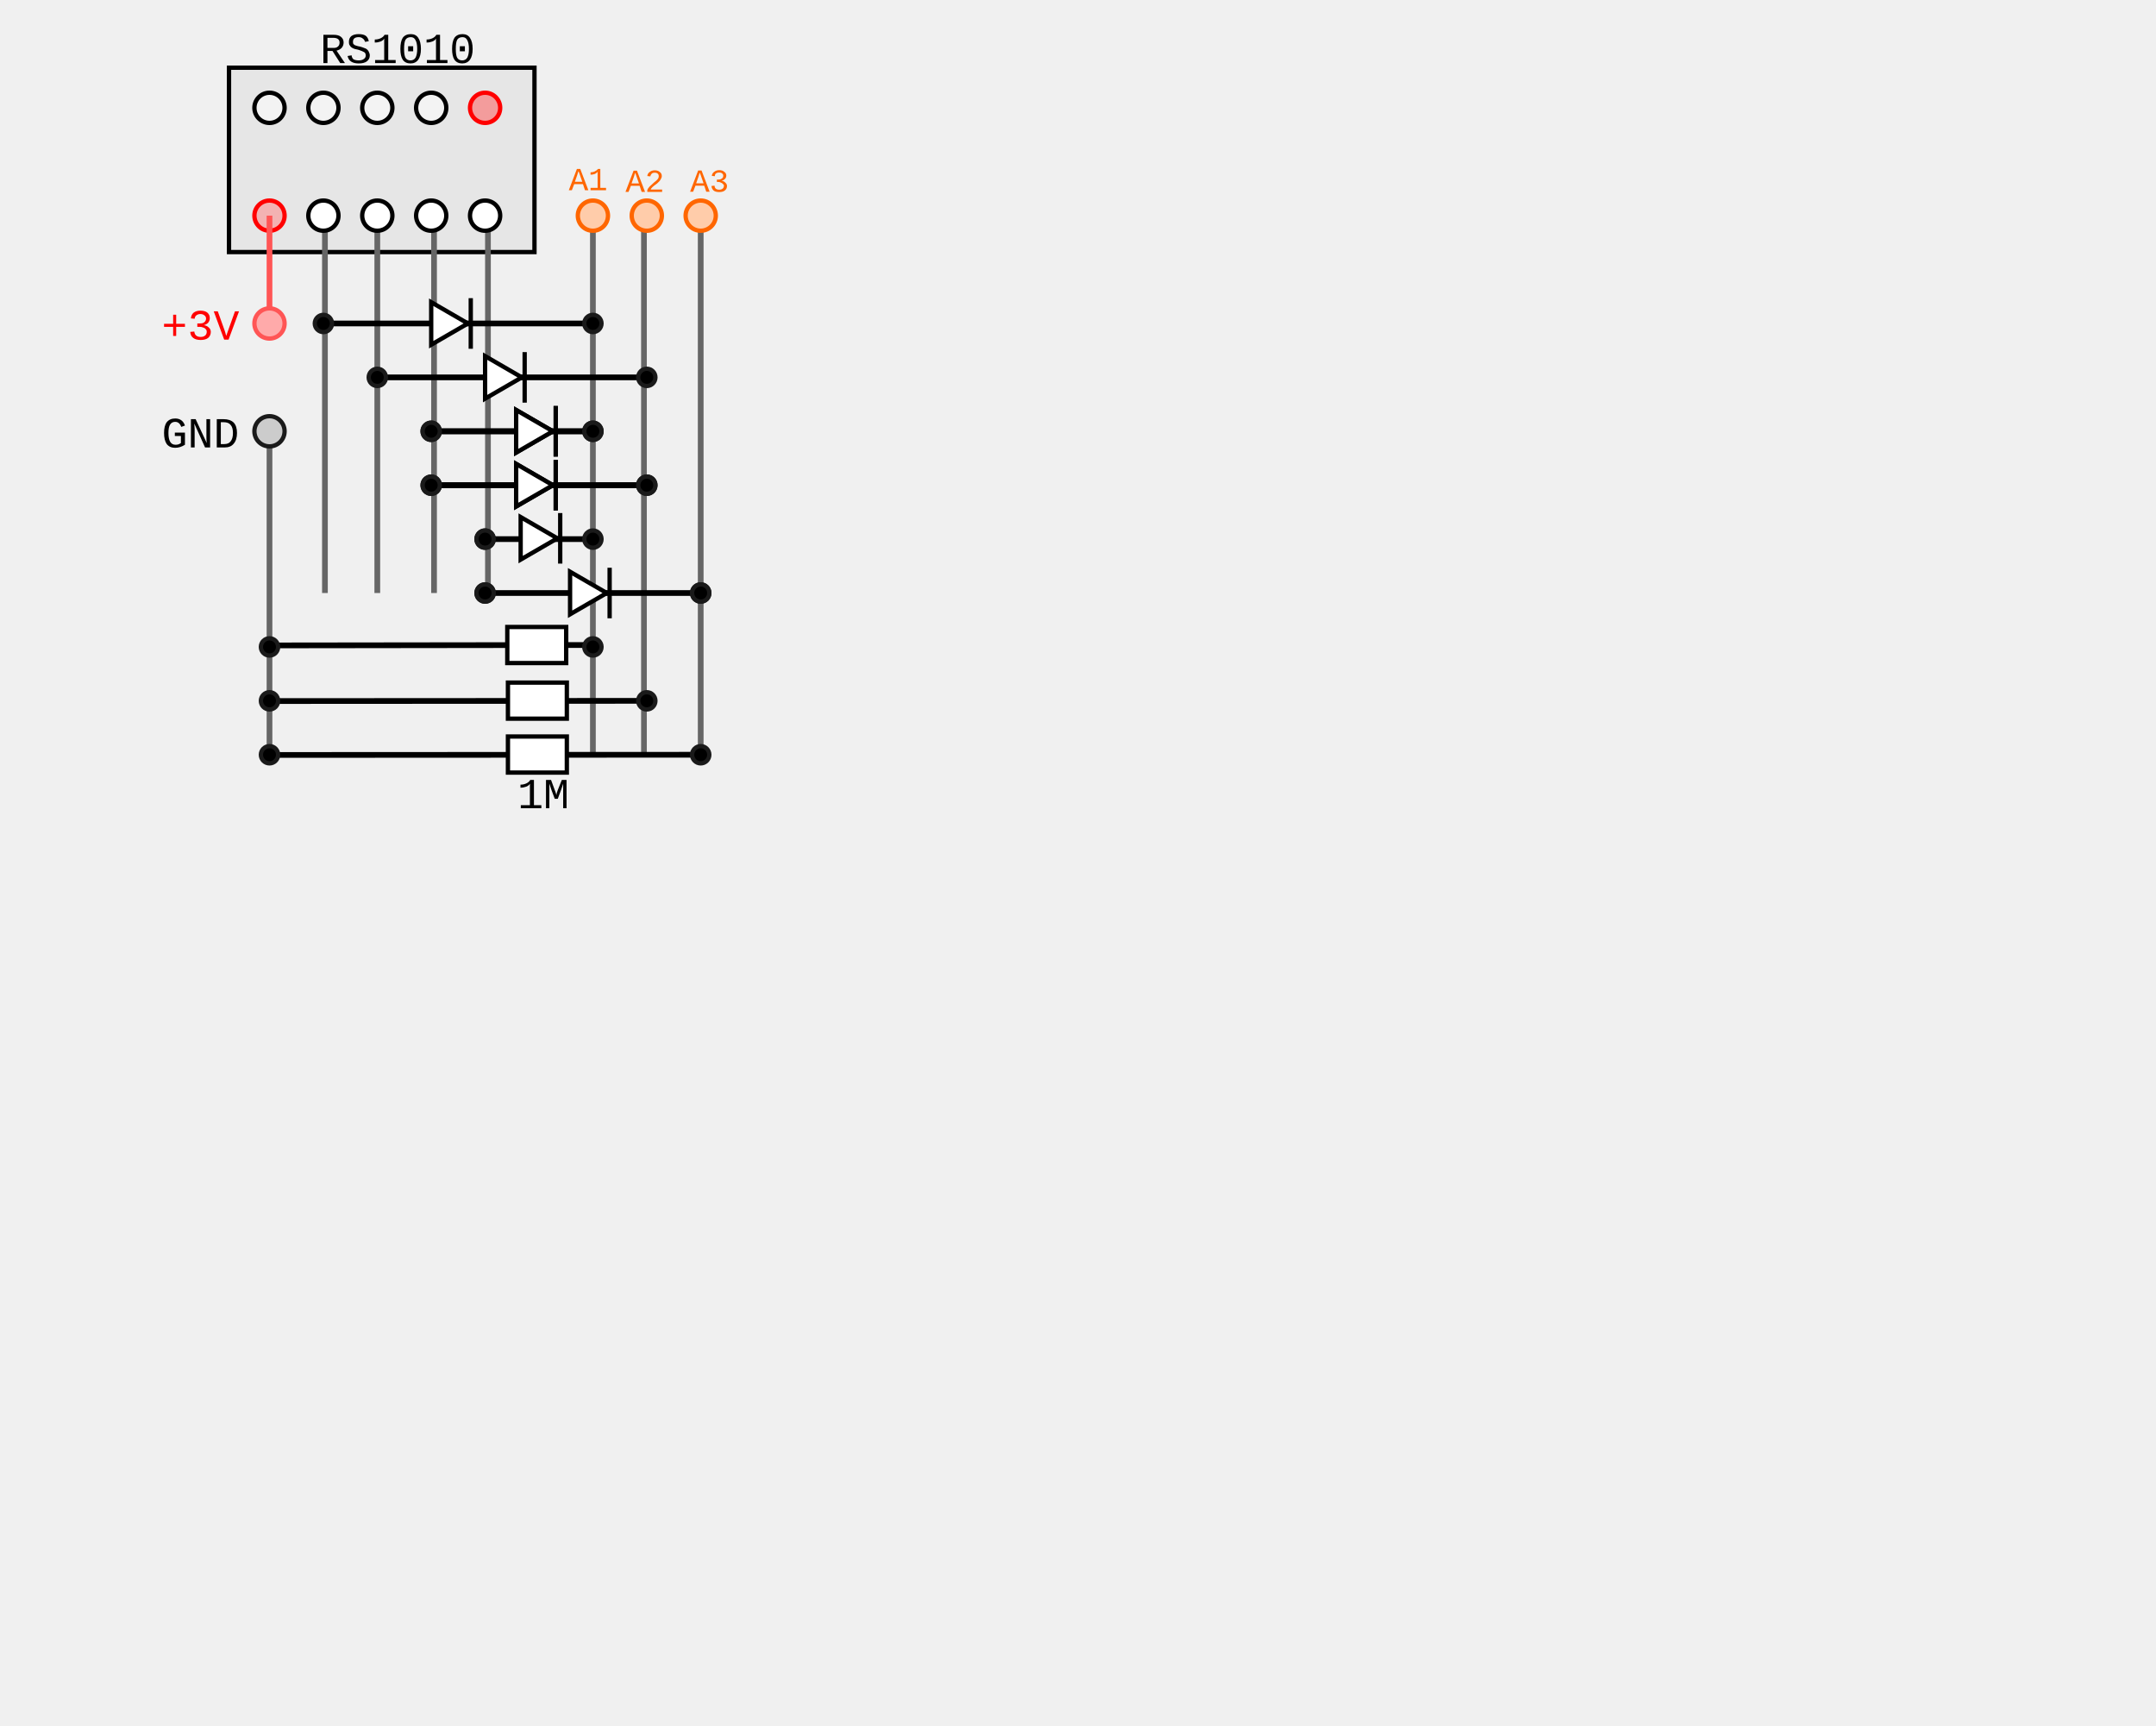
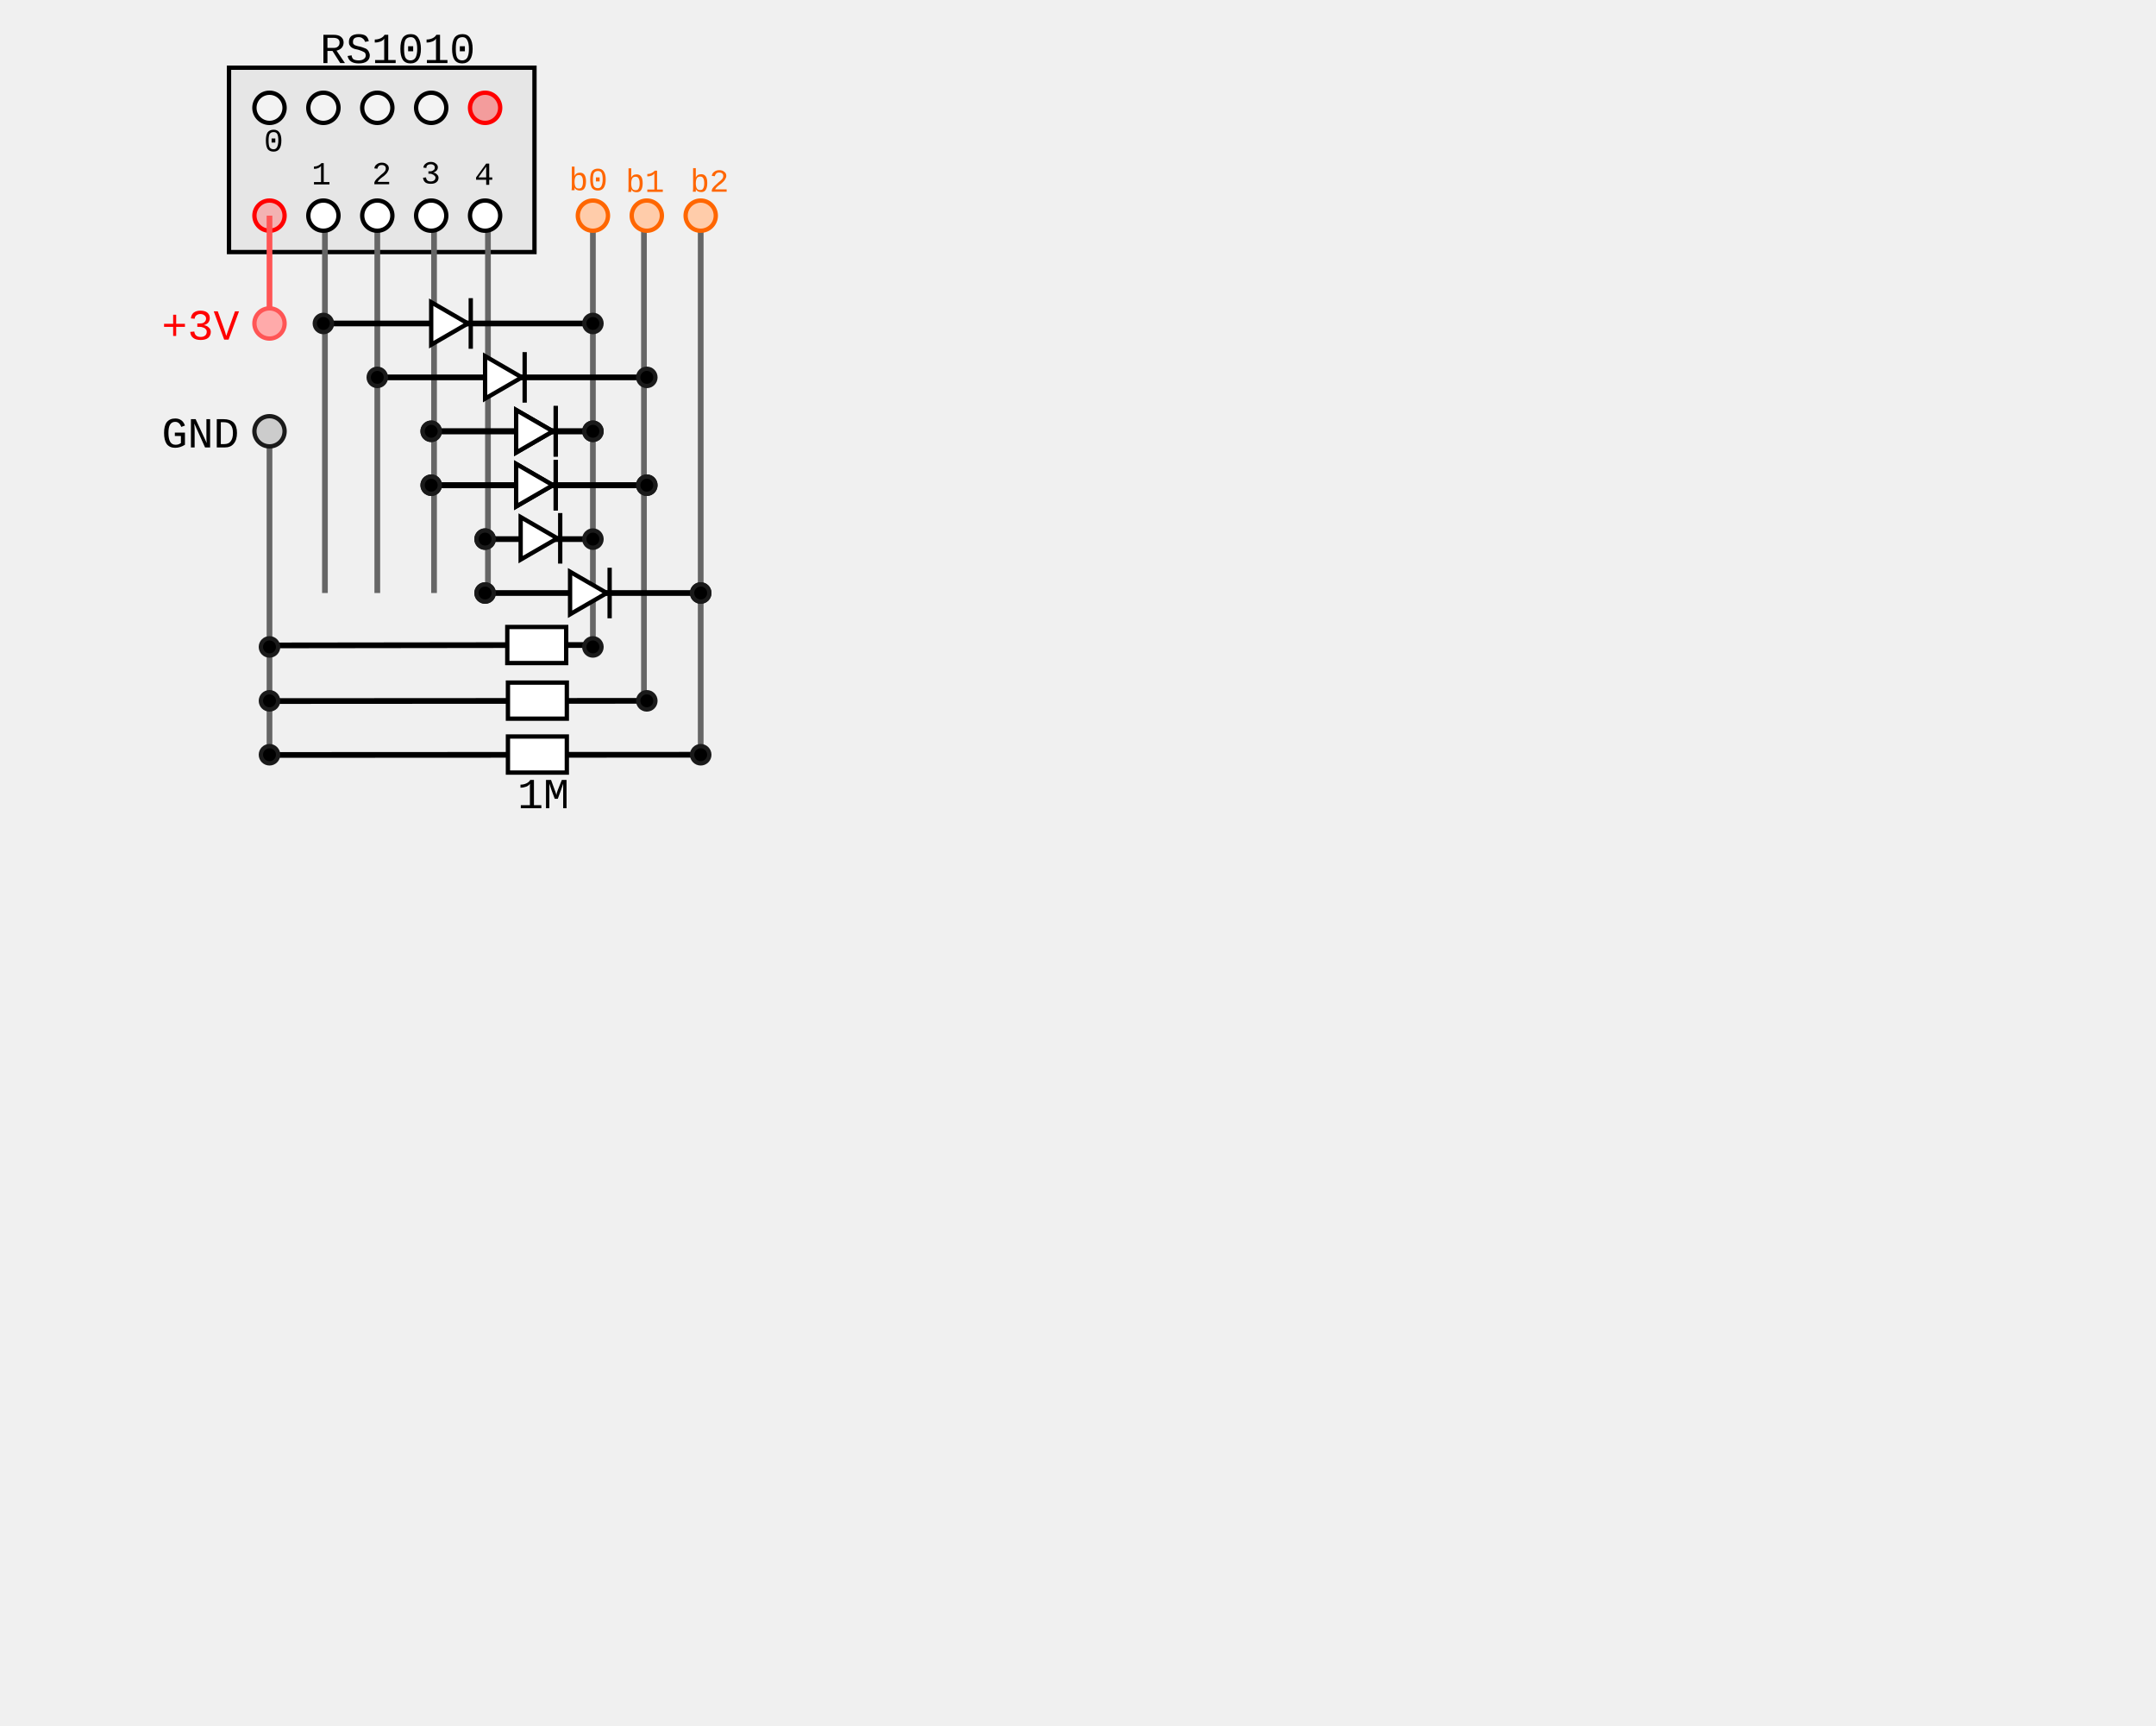
<svg xmlns="http://www.w3.org/2000/svg" width="100mm" height="80mm" viewBox="0 0 100 80" version="1.1" id="svg544">
  <defs id="defs541">
    </defs>
  <g id="layer1">
    <rect style="opacity:1;fill:#e6e6e6;fill-opacity:1;fill-rule:evenodd;stroke:#000000;stroke-width:0.2;stroke-linecap:square;stroke-dasharray:none;stop-color:#000000" id="rect9622" width="14.168" height="8.55" x="10.622" y="3.139" />
    <circle style="opacity:0.998;fill:#ff5555;fill-opacity:0.509;fill-rule:evenodd;stroke:#ff0000;stroke-width:0.2;stroke-linecap:square;stroke-dasharray:none;stop-color:#000000" id="path721" cx="22.5" cy="5" r="0.7" />
    <circle style="opacity:0.998;fill:#ff8080;fill-opacity:0.509;fill-rule:evenodd;stroke:#ff0000;stroke-width:0.2;stroke-linecap:square;stroke-dasharray:none;stop-color:#000000" id="path721-1" cx="12.5" cy="10" r="0.7" />
    <circle style="opacity:0.998;fill:#ffffff;fill-opacity:0.509;fill-rule:evenodd;stroke:#000000;stroke-width:0.2;stroke-linecap:square;stroke-dasharray:none;stop-color:#000000" id="path721-6" cx="15" cy="5" r="0.7" />
    <circle style="opacity:0.998;fill:#ffffff;fill-opacity:0.509;fill-rule:evenodd;stroke:#000000;stroke-width:0.2;stroke-linecap:square;stroke-dasharray:none;stop-color:#000000" id="path721-5" cx="17.5" cy="5" r="0.7" />
    <circle style="opacity:0.998;fill:#ffffff;fill-opacity:0.509;fill-rule:evenodd;stroke:#000000;stroke-width:0.2;stroke-linecap:square;stroke-dasharray:none;stop-color:#000000" id="path721-6-5" cx="20" cy="5" r="0.7" />
    <circle style="opacity:0.998;fill:#ffffff;fill-opacity:0.509;fill-rule:evenodd;stroke:#000000;stroke-width:0.2;stroke-linecap:square;stroke-dasharray:none;stop-color:#000000" id="path721-6-5-2" cx="12.5" cy="5" r="0.7" />
-     <path style="fill:#666666;stroke:#666666;stroke-width:0.265px;stroke-linecap:butt;stroke-linejoin:miter;stroke-opacity:1" d="M 27.5,10 V 35" id="path8501" />
-     <path style="fill:#666666;stroke:#666666;stroke-width:0.265px;stroke-linecap:butt;stroke-linejoin:miter;stroke-opacity:1" d="M 29.868,10 V 35" id="path8501-1" />
+     <path style="fill:#666666;stroke:#666666;stroke-width:0.265px;stroke-linecap:butt;stroke-linejoin:miter;stroke-opacity:1" d="M 27.5,10 V 30" id="path8501" />
+     <path style="fill:#666666;stroke:#666666;stroke-width:0.265px;stroke-linecap:butt;stroke-linejoin:miter;stroke-opacity:1" d="M 29.868,10 V 32.5" id="path8501-1" />
    <path style="fill:#666666;stroke:#666666;stroke-width:0.265px;stroke-linecap:butt;stroke-linejoin:miter;stroke-opacity:1" d="M 32.5,10 V 35" id="path8501-1-8" />
    <path style="fill:#666666;stroke:#666666;stroke-width:0.265px;stroke-linecap:butt;stroke-linejoin:miter;stroke-opacity:1" d="M 15.071,10 V 27.5" id="path8501-7" />
    <path style="fill:#666666;stroke:#666666;stroke-width:0.265px;stroke-linecap:butt;stroke-linejoin:miter;stroke-opacity:1" d="M 12.5,20 V 35" id="path8501-7-6" />
    <path style="fill:#666666;stroke:#ff5555;stroke-width:0.265px;stroke-linecap:butt;stroke-linejoin:miter;stroke-opacity:1" d="m 12.5,10 v 5" id="path8501-7-4" />
    <path style="fill:#666666;stroke:#666666;stroke-width:0.265px;stroke-linecap:butt;stroke-linejoin:miter;stroke-opacity:1" d="M 17.5,10 V 27.5" id="path8501-1-9" />
    <path style="fill:#666666;stroke:#666666;stroke-width:0.265px;stroke-linecap:butt;stroke-linejoin:miter;stroke-opacity:1" d="M 20.132,10 V 27.5" id="path8501-1-8-2" />
    <path style="fill:#666666;stroke:#666666;stroke-width:0.265px;stroke-linecap:butt;stroke-linejoin:miter;stroke-opacity:1" d="M 22.632,10 V 27.5" id="path8501-1-8-2-7" />
    <g id="g8122">
      <path style="fill:none;stroke:#000000;stroke-width:0.265px;stroke-linecap:butt;stroke-linejoin:miter;stroke-opacity:1" d="M 15,15 H 27.5" id="path8118" />
      <path id="path7907-2" style="opacity:1;fill:#ffffff;fill-opacity:1;fill-rule:evenodd;stroke:#000000;stroke-width:0.2;stroke-linecap:square;stop-color:#000000" d="m 21.835,13.828 v 2.344 z M 20,14.014 v 1.972 L 21.702,15 Z" />
    </g>
    <circle style="fill:#000000;fill-opacity:1;fill-rule:evenodd;stroke:#1a1a1a;stroke-width:0.2;stroke-linecap:square;stroke-dasharray:none;stop-color:#000000" id="path8311" cx="15" cy="15" r="0.4" />
    <circle style="fill:#000000;fill-opacity:1;fill-rule:evenodd;stroke:#1a1a1a;stroke-width:0.2;stroke-linecap:square;stroke-dasharray:none;stop-color:#000000" id="path8311-3" cx="27.5" cy="15" r="0.4" />
    <circle style="opacity:0.998;fill:#ffffff;fill-opacity:1;fill-rule:evenodd;stroke:#000000;stroke-width:0.2;stroke-linecap:square;stroke-dasharray:none;stop-color:#000000" id="path721-3" cx="22.5" cy="10" r="0.7" />
    <circle style="opacity:0.998;fill:#ffaaaa;fill-opacity:1;fill-rule:evenodd;stroke:#ff5555;stroke-width:0.2;stroke-linecap:square;stroke-dasharray:none;stop-color:#000000" id="path721-3-5" cx="12.5" cy="15" r="0.7" />
    <circle style="opacity:0.998;fill:#cccccc;fill-opacity:1;fill-rule:evenodd;stroke:#1a1a1a;stroke-width:0.2;stroke-linecap:square;stroke-dasharray:none;stop-color:#000000" id="path721-3-5-0" cx="12.5" cy="20" r="0.7" />
    <circle style="opacity:0.998;fill:#ffccaa;fill-opacity:1;fill-rule:evenodd;stroke:#ff6600;stroke-width:0.2;stroke-linecap:square;stroke-dasharray:none;stop-color:#000000" id="path721-3-5-7" cx="27.5" cy="10" r="0.7" />
    <circle style="opacity:0.998;fill:#ffccaa;fill-opacity:1;fill-rule:evenodd;stroke:#ff6600;stroke-width:0.2;stroke-linecap:square;stroke-dasharray:none;stop-color:#000000" id="path721-3-5-7-4" cx="30" cy="10" r="0.7" />
    <circle style="opacity:0.998;fill:#ffccaa;fill-opacity:1;fill-rule:evenodd;stroke:#ff6600;stroke-width:0.2;stroke-linecap:square;stroke-dasharray:none;stop-color:#000000" id="path721-3-5-7-4-4" cx="32.5" cy="10" r="0.7" />
    <circle style="opacity:0.998;fill:#ffffff;fill-opacity:1;fill-rule:evenodd;stroke:#000000;stroke-width:0.2;stroke-linecap:square;stroke-dasharray:none;stop-color:#000000" id="path721-3-7" cx="15" cy="10" r="0.7" />
    <circle style="opacity:0.998;fill:#ffffff;fill-opacity:1;fill-rule:evenodd;stroke:#000000;stroke-width:0.2;stroke-linecap:square;stroke-dasharray:none;stop-color:#000000" id="path721-3-3" cx="17.5" cy="10" r="0.7" />
    <circle style="opacity:0.998;fill:#ffffff;fill-opacity:1;fill-rule:evenodd;stroke:#000000;stroke-width:0.2;stroke-linecap:square;stroke-dasharray:none;stop-color:#000000" id="path721-3-7-6" cx="20" cy="10" r="0.7" />
    <g id="g8122-6" transform="translate(2.5,2.5)">
      <path style="fill:none;stroke:#000000;stroke-width:0.265px;stroke-linecap:butt;stroke-linejoin:miter;stroke-opacity:1" d="M 15,15 H 27.5" id="path8118-0" />
      <path id="path7907-2-6" style="opacity:1;fill:#ffffff;fill-opacity:1;fill-rule:evenodd;stroke:#000000;stroke-width:0.2;stroke-linecap:square;stop-color:#000000" d="m 21.835,13.828 v 2.344 z M 20,14.014 v 1.972 L 21.702,15 Z" />
    </g>
    <circle style="fill:#000000;fill-opacity:1;fill-rule:evenodd;stroke:#1a1a1a;stroke-width:0.2;stroke-linecap:square;stroke-dasharray:none;stop-color:#000000" id="path8311-2" cx="17.5" cy="17.5" r="0.4" />
    <circle style="fill:#000000;fill-opacity:1;fill-rule:evenodd;stroke:#1a1a1a;stroke-width:0.2;stroke-linecap:square;stroke-dasharray:none;stop-color:#000000" id="path8311-3-6" cx="30" cy="17.5" r="0.4" />
    <g id="g8122-6-5" transform="translate(5,5)">
      <path style="fill:none;stroke:#000000;stroke-width:0.265px;stroke-linecap:butt;stroke-linejoin:miter;stroke-opacity:1" d="m 15,15 h 7.5" id="path8118-0-9" />
      <path id="path7907-2-6-2" style="opacity:1;fill:#ffffff;fill-opacity:1;fill-rule:evenodd;stroke:#000000;stroke-width:0.2;stroke-linecap:square;stop-color:#000000" d="m 20.776,13.828 v 2.344 z m -1.835,0.186 v 1.972 L 20.643,15 Z" />
    </g>
    <circle style="fill:#000000;fill-opacity:1;fill-rule:evenodd;stroke:#1a1a1a;stroke-width:0.2;stroke-linecap:square;stroke-dasharray:none;stop-color:#000000" id="path8311-2-2" cx="20" cy="20" r="0.4" />
    <circle style="fill:#000000;fill-opacity:1;fill-rule:evenodd;stroke:#1a1a1a;stroke-width:0.2;stroke-linecap:square;stroke-dasharray:none;stop-color:#000000" id="path8311-3-6-8" cx="27.5" cy="20" r="0.4" />
    <g id="g8122-6-5-9" transform="translate(5,7.5)">
      <path style="fill:none;stroke:#000000;stroke-width:0.265px;stroke-linecap:butt;stroke-linejoin:miter;stroke-opacity:1" d="M 15,15 H 25" id="path8118-0-9-7" />
      <path id="path7907-2-6-2-3" style="opacity:1;fill:#ffffff;fill-opacity:1;fill-rule:evenodd;stroke:#000000;stroke-width:0.2;stroke-linecap:square;stop-color:#000000" d="m 20.776,13.828 v 2.344 z m -1.835,0.186 v 1.972 L 20.643,15 Z" />
    </g>
    <circle style="fill:#000000;fill-opacity:1;fill-rule:evenodd;stroke:#1a1a1a;stroke-width:0.2;stroke-linecap:square;stroke-dasharray:none;stop-color:#000000" id="path8311-2-2-6" cx="20" cy="22.5" r="0.4" />
    <circle style="fill:#000000;fill-opacity:1;fill-rule:evenodd;stroke:#1a1a1a;stroke-width:0.2;stroke-linecap:square;stroke-dasharray:none;stop-color:#000000" id="path8311-3-6-8-1" cx="30" cy="22.5" r="0.4" />
    <g id="g8122-6-5-2" transform="translate(5,5)">
      <path style="fill:none;stroke:#000000;stroke-width:0.265px;stroke-linecap:butt;stroke-linejoin:miter;stroke-opacity:1" d="m 15,15 h 7.5" id="path8118-0-9-9" />
      <path id="path7907-2-6-2-31" style="opacity:1;fill:#ffffff;fill-opacity:1;fill-rule:evenodd;stroke:#000000;stroke-width:0.2;stroke-linecap:square;stop-color:#000000" d="m 20.776,13.828 v 2.344 z m -1.835,0.186 v 1.972 L 20.643,15 Z" />
    </g>
    <circle style="fill:#000000;fill-opacity:1;fill-rule:evenodd;stroke:#1a1a1a;stroke-width:0.2;stroke-linecap:square;stroke-dasharray:none;stop-color:#000000" id="path8311-2-2-9" cx="20" cy="20" r="0.4" />
    <circle style="fill:#000000;fill-opacity:1;fill-rule:evenodd;stroke:#1a1a1a;stroke-width:0.2;stroke-linecap:square;stroke-dasharray:none;stop-color:#000000" id="path8311-3-6-8-4" cx="27.5" cy="20" r="0.4" />
    <g id="g8122-6-5-9-7" transform="translate(5,7.5)">
      <path style="fill:none;stroke:#000000;stroke-width:0.265px;stroke-linecap:butt;stroke-linejoin:miter;stroke-opacity:1" d="M 15,15 H 25" id="path8118-0-9-7-8" />
      <path id="path7907-2-6-2-3-4" style="opacity:1;fill:#ffffff;fill-opacity:1;fill-rule:evenodd;stroke:#000000;stroke-width:0.2;stroke-linecap:square;stop-color:#000000" d="m 20.776,13.828 v 2.344 z m -1.835,0.186 v 1.972 L 20.643,15 Z" />
    </g>
    <circle style="fill:#000000;fill-opacity:1;fill-rule:evenodd;stroke:#1a1a1a;stroke-width:0.2;stroke-linecap:square;stroke-dasharray:none;stop-color:#000000" id="path8311-2-2-6-5" cx="20" cy="22.5" r="0.4" />
    <circle style="fill:#000000;fill-opacity:1;fill-rule:evenodd;stroke:#1a1a1a;stroke-width:0.2;stroke-linecap:square;stroke-dasharray:none;stop-color:#000000" id="path8311-3-6-8-1-0" cx="30" cy="22.5" r="0.4" />
    <circle style="fill:#000000;fill-opacity:1;fill-rule:evenodd;stroke:#1a1a1a;stroke-width:0.2;stroke-linecap:square;stroke-dasharray:none;stop-color:#000000" id="path8311-2-2-0" cx="22.5" cy="25" r="0.4" />
    <g id="g8122-6-5-9-3" transform="translate(7.5,12.5)">
      <path style="fill:none;stroke:#000000;stroke-width:0.265px;stroke-linecap:butt;stroke-linejoin:miter;stroke-opacity:1" d="M 15,15 H 25" id="path8118-0-9-7-2" />
      <path id="path7907-2-6-2-3-0" style="opacity:1;fill:#ffffff;fill-opacity:1;fill-rule:evenodd;stroke:#000000;stroke-width:0.2;stroke-linecap:square;stop-color:#000000" d="m 20.776,13.828 v 2.344 z m -1.835,0.186 v 1.972 L 20.643,15 Z" />
    </g>
    <path style="fill:none;stroke:#000000;stroke-width:0.265px;stroke-linecap:butt;stroke-linejoin:miter;stroke-opacity:1" d="m 12.325,29.93 15.275,-0.019" id="path8118-0-9-7-2-5" />
    <rect style="fill:#ffffff;fill-opacity:1;fill-rule:evenodd;stroke:#000000;stroke-width:0.2;stroke-linecap:square;stroke-dasharray:none;stop-color:#000000" id="rect9832" width="2.732" height="1.673" x="23.529" y="29.075" />
    <path style="fill:none;stroke:#000000;stroke-width:0.265px;stroke-linecap:butt;stroke-linejoin:miter;stroke-opacity:1" d="M 12.362,32.51 30,32.5" id="path8118-0-9-7-2-5-2" />
    <rect style="fill:#ffffff;fill-opacity:1;fill-rule:evenodd;stroke:#000000;stroke-width:0.2;stroke-linecap:square;stroke-dasharray:none;stop-color:#000000" id="rect9832-0" width="2.732" height="1.673" x="23.559" y="31.654" />
    <path style="fill:none;stroke:#000000;stroke-width:0.265px;stroke-linecap:butt;stroke-linejoin:miter;stroke-opacity:1" d="M 12.362,35.01 32.5,35" id="path8118-0-9-7-2-5-2-6" />
    <rect style="fill:#ffffff;fill-opacity:1;fill-rule:evenodd;stroke:#000000;stroke-width:0.2;stroke-linecap:square;stroke-dasharray:none;stop-color:#000000" id="rect9832-0-8" width="2.732" height="1.673" x="23.559" y="34.154" />
    <circle style="fill:#000000;fill-opacity:1;fill-rule:evenodd;stroke:#1a1a1a;stroke-width:0.2;stroke-linecap:square;stroke-dasharray:none;stop-color:#000000" id="path8311-2-2-6-6" cx="22.5" cy="27.5" r="0.4" />
    <circle style="fill:#000000;fill-opacity:1;fill-rule:evenodd;stroke:#1a1a1a;stroke-width:0.2;stroke-linecap:square;stroke-dasharray:none;stop-color:#000000" id="path8311-3-6-8-1-1" cx="32.5" cy="27.5" r="0.4" />
    <g id="g8122-6-5-2-5" transform="translate(7.5,10)">
      <path style="fill:none;stroke:#000000;stroke-width:0.265px;stroke-linecap:butt;stroke-linejoin:miter;stroke-opacity:1" d="m 15,15 h 5" id="path8118-0-9-9-5" />
      <path id="path7907-2-6-2-31-4" style="opacity:1;fill:#ffffff;fill-opacity:1;fill-rule:evenodd;stroke:#000000;stroke-width:0.2;stroke-linecap:square;stop-color:#000000" d="m 18.484,13.792 v 2.344 z m -1.835,0.186 v 1.972 l 1.702,-0.986 z" />
    </g>
    <circle style="fill:#000000;fill-opacity:1;fill-rule:evenodd;stroke:#1a1a1a;stroke-width:0.2;stroke-linecap:square;stroke-dasharray:none;stop-color:#000000" id="path8311-2-2-9-7" cx="22.5" cy="25" r="0.4" />
    <circle style="fill:#000000;fill-opacity:1;fill-rule:evenodd;stroke:#1a1a1a;stroke-width:0.2;stroke-linecap:square;stroke-dasharray:none;stop-color:#000000" id="path8311-3-6-8-4-6" cx="27.5" cy="25" r="0.4" />
    <circle style="fill:#000000;fill-opacity:1;fill-rule:evenodd;stroke:#1a1a1a;stroke-width:0.2;stroke-linecap:square;stroke-dasharray:none;stop-color:#000000" id="path8311-2-2-6-5-3" cx="22.5" cy="27.5" r="0.4" />
    <circle style="fill:#000000;fill-opacity:1;fill-rule:evenodd;stroke:#1a1a1a;stroke-width:0.2;stroke-linecap:square;stroke-dasharray:none;stop-color:#000000" id="path8311-3-6-8-1-0-7" cx="32.5" cy="27.5" r="0.4" />
    <circle style="fill:#000000;fill-opacity:1;fill-rule:evenodd;stroke:#1a1a1a;stroke-width:0.2;stroke-linecap:square;stroke-dasharray:none;stop-color:#000000" id="path8311-3-6-8-1-0-7-9" cx="27.5" cy="30" r="0.4" />
    <circle style="fill:#000000;fill-opacity:1;fill-rule:evenodd;stroke:#1a1a1a;stroke-width:0.2;stroke-linecap:square;stroke-dasharray:none;stop-color:#000000" id="path8311-3-6-8-1-0-7-9-2" cx="30" cy="32.5" r="0.4" />
    <circle style="fill:#000000;fill-opacity:1;fill-rule:evenodd;stroke:#1a1a1a;stroke-width:0.2;stroke-linecap:square;stroke-dasharray:none;stop-color:#000000" id="path8311-3-6-8-1-0-7-9-2-4" cx="12.5" cy="30" r="0.4" />
    <circle style="fill:#000000;fill-opacity:1;fill-rule:evenodd;stroke:#1a1a1a;stroke-width:0.2;stroke-linecap:square;stroke-dasharray:none;stop-color:#000000" id="path8311-3-6-8-1-0-7-9-2-4-9" cx="12.5" cy="32.5" r="0.4" />
    <circle style="fill:#000000;fill-opacity:1;fill-rule:evenodd;stroke:#1a1a1a;stroke-width:0.2;stroke-linecap:square;stroke-dasharray:none;stop-color:#000000" id="path8311-3-6-8-1-0-7-9-2-4-9-5" cx="12.5" cy="35" r="0.4" />
    <circle style="fill:#000000;fill-opacity:1;fill-rule:evenodd;stroke:#1a1a1a;stroke-width:0.2;stroke-linecap:square;stroke-dasharray:none;stop-color:#000000" id="path8311-3-6-8-1-0-7-9-2-6" cx="32.5" cy="35" r="0.4" />
    <text xml:space="preserve" style="font-size:3px;line-height:0.25;font-family:'Liberation Mono';-inkscape-font-specification:'Liberation Mono';letter-spacing:0px;word-spacing:0px;fill:#ff0000;stroke-width:0.265" x="7.5" y="15" id="text9161">
      <tspan id="tspan9159" style="fill:#ff0000;stroke-width:0.265" x="7.5" y="15" />
      <tspan style="font-size:2px;fill:#ff0000;stroke-width:0.265" id="tspan9163" x="7.5" y="15.75">+3V</tspan>
    </text>
    <text xml:space="preserve" style="font-size:3px;line-height:0.25;font-family:'Liberation Mono';-inkscape-font-specification:'Liberation Mono';letter-spacing:0px;word-spacing:0px;fill:#000000;stroke-width:0.265" x="7.5" y="20" id="text9161-4">
      <tspan id="tspan9159-8" style="fill:#000000;stroke-width:0.265" x="7.5" y="20" />
      <tspan style="font-size:2px;fill:#000000;stroke-width:0.265" id="tspan9163-71" x="7.5" y="20.75">GND</tspan>
    </text>
    <text xml:space="preserve" style="font-size:3px;line-height:0.25;font-family:'Liberation Mono';-inkscape-font-specification:'Liberation Mono';letter-spacing:0px;word-spacing:0px;fill:#000000;stroke-width:0.265" x="24.001" y="36.73" id="text9161-4-2">
      <tspan id="tspan9159-8-26" style="fill:#000000;stroke-width:0.265" x="24.001" y="36.73" />
      <tspan style="font-size:2px;fill:#000000;stroke-width:0.265" id="tspan9163-71-1" x="24.001" y="37.48">1M</tspan>
    </text>
    <text xml:space="preserve" style="font-size:3px;line-height:0.25;font-family:'Liberation Mono';-inkscape-font-specification:'Liberation Mono';letter-spacing:0px;word-spacing:0px;fill:#000000;stroke-width:0.265" x="14.842" y="2.175" id="text9161-4-7">
      <tspan id="tspan9159-8-2" style="fill:#000000;stroke-width:0.265" x="14.842" y="2.175" />
      <tspan style="font-size:2px;fill:#000000;stroke-width:0.265" id="tspan9163-71-7" x="14.842" y="2.925">RS1010</tspan>
    </text>
    <text xml:space="preserve" style="font-size:3px;line-height:0.25;font-family:'Liberation Mono';-inkscape-font-specification:'Liberation Mono';letter-spacing:0px;word-spacing:0px;fill:#ff6600;stroke-width:0.265" x="26.381" y="8.071" id="text9161-3">
      <tspan id="tspan9159-0" style="fill:#ff6600;stroke-width:0.265" x="26.381" y="8.071" />
-       <tspan style="font-size:1.5px;fill:#ff6600;stroke-width:0.265" id="tspan9163-7" x="26.381" y="8.821">A1</tspan>
+       <tspan style="font-size:1.5px;fill:#ff6600;stroke-width:0.265" id="tspan9163-7" x="26.381" y="8.821">b0</tspan>
+     </text>
+     <text xml:space="preserve" style="font-size:3px;line-height:0.25;font-family:'Liberation Mono';-inkscape-font-specification:'Liberation Mono';letter-spacing:0px;word-spacing:0px;fill:#000000;stroke-width:0.265" x="14.452" y="7.799" id="text9161-3-0">
+       <tspan id="tspan9159-0-6" style="fill:#000000;stroke-width:0.265" x="14.452" y="7.799" />
+       <tspan style="font-size:1.5px;fill:#000000;stroke-width:0.265" id="tspan9163-7-1" x="14.452" y="8.549">1</tspan>
+     </text>
+     <text xml:space="preserve" style="font-size:3px;line-height:0.25;font-family:'Liberation Mono';-inkscape-font-specification:'Liberation Mono';letter-spacing:0px;word-spacing:0px;fill:#000000;stroke-width:0.265" x="12.237" y="6.266" id="text9161-3-0-5">
+       <tspan id="tspan9159-0-6-9" style="fill:#000000;stroke-width:0.265" x="12.237" y="6.266" />
+       <tspan style="font-size:1.5px;fill:#000000;stroke-width:0.265" id="tspan9163-7-1-4" x="12.237" y="7.016">0</tspan>
+     </text>
+     <text xml:space="preserve" style="font-size:3px;line-height:0.25;font-family:'Liberation Mono';-inkscape-font-specification:'Liberation Mono';letter-spacing:0px;word-spacing:0px;fill:#000000;stroke-width:0.265" x="17.255" y="7.791" id="text9161-3-0-5-9">
+       <tspan id="tspan9159-0-6-9-0" style="fill:#000000;stroke-width:0.265" x="17.255" y="7.791" />
+       <tspan style="font-size:1.5px;fill:#000000;stroke-width:0.265" id="tspan9163-7-1-4-9" x="17.255" y="8.541">2</tspan>
+     </text>
+     <text xml:space="preserve" style="font-size:3px;line-height:0.25;font-family:'Liberation Mono';-inkscape-font-specification:'Liberation Mono';letter-spacing:0px;word-spacing:0px;fill:#000000;stroke-width:0.265" x="19.529" y="7.755" id="text9161-3-0-5-9-1">
+       <tspan id="tspan9159-0-6-9-0-7" style="fill:#000000;stroke-width:0.265" x="19.529" y="7.755" />
+       <tspan style="font-size:1.5px;fill:#000000;stroke-width:0.265" id="tspan9163-7-1-4-9-7" x="19.529" y="8.505">3</tspan>
+     </text>
+     <text xml:space="preserve" style="font-size:3px;line-height:0.25;font-family:'Liberation Mono';-inkscape-font-specification:'Liberation Mono';letter-spacing:0px;word-spacing:0px;fill:#000000;stroke-width:0.265" x="22.005" y="7.82" id="text9161-3-0-5-9-1-1">
+       <tspan id="tspan9159-0-6-9-0-7-1" style="fill:#000000;stroke-width:0.265" x="22.005" y="7.82" />
+       <tspan style="font-size:1.5px;fill:#000000;stroke-width:0.265" id="tspan9163-7-1-4-9-7-5" x="22.005" y="8.57">4</tspan>
    </text>
    <text xml:space="preserve" style="font-size:3px;line-height:0.25;font-family:'Liberation Mono';-inkscape-font-specification:'Liberation Mono';letter-spacing:0px;word-spacing:0px;fill:#ff6600;stroke-width:0.265" x="29.013" y="8.147" id="text9161-3-8">
      <tspan id="tspan9159-0-4" style="fill:#ff6600;stroke-width:0.265" x="29.013" y="8.147" />
-       <tspan style="font-size:1.5px;fill:#ff6600;stroke-width:0.265" id="tspan9163-7-3" x="29.013" y="8.897">A2</tspan>
+       <tspan style="font-size:1.5px;fill:#ff6600;stroke-width:0.265" id="tspan9163-7-3" x="29.013" y="8.897">b1</tspan>
    </text>
    <text xml:space="preserve" style="font-size:3px;line-height:0.25;font-family:'Liberation Mono';-inkscape-font-specification:'Liberation Mono';letter-spacing:0px;word-spacing:0px;fill:#ff6600;stroke-width:0.265" x="32.008" y="8.141" id="text9161-3-8-1">
      <tspan id="tspan9159-0-4-4" style="fill:#ff6600;stroke-width:0.265" x="32.008" y="8.141" />
-       <tspan style="font-size:1.5px;fill:#ff6600;stroke-width:0.265" id="tspan9163-7-3-9" x="32.008" y="8.891">A3</tspan>
+       <tspan style="font-size:1.5px;fill:#ff6600;stroke-width:0.265" id="tspan9163-7-3-9" x="32.008" y="8.891">b2</tspan>
    </text>
  </g>
</svg>
